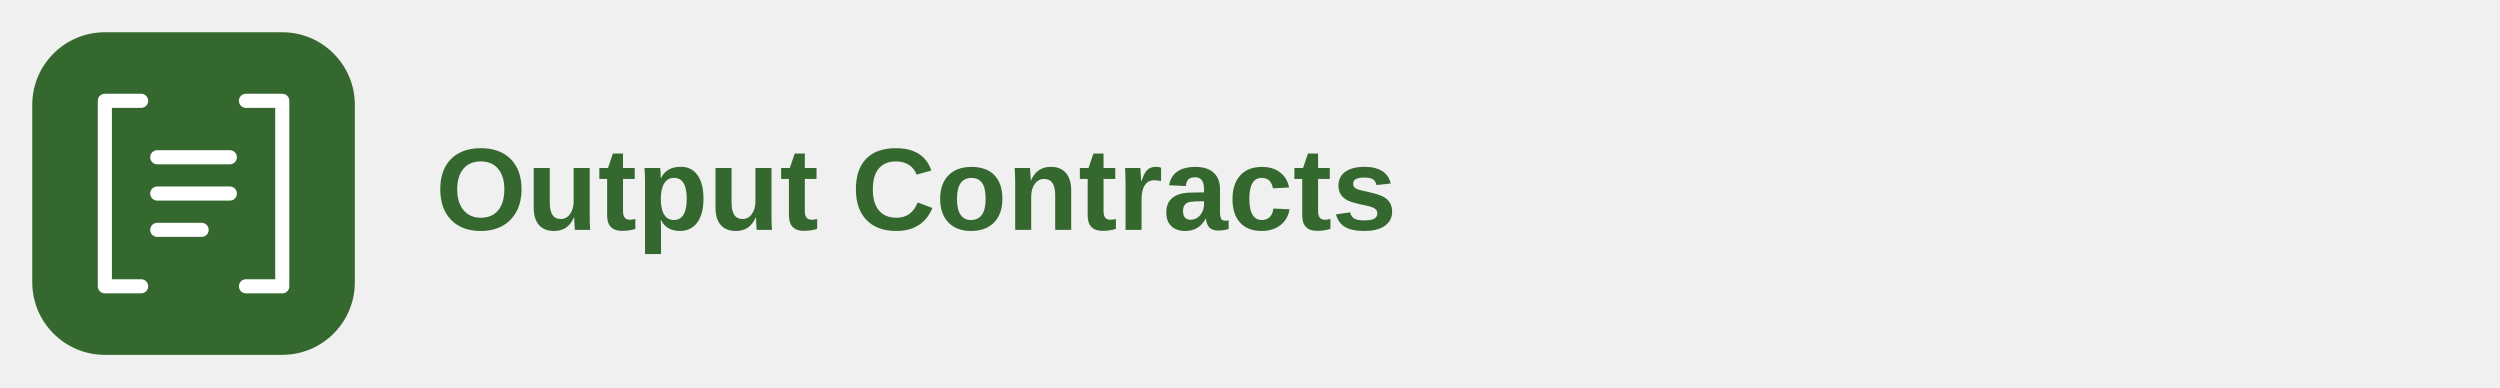
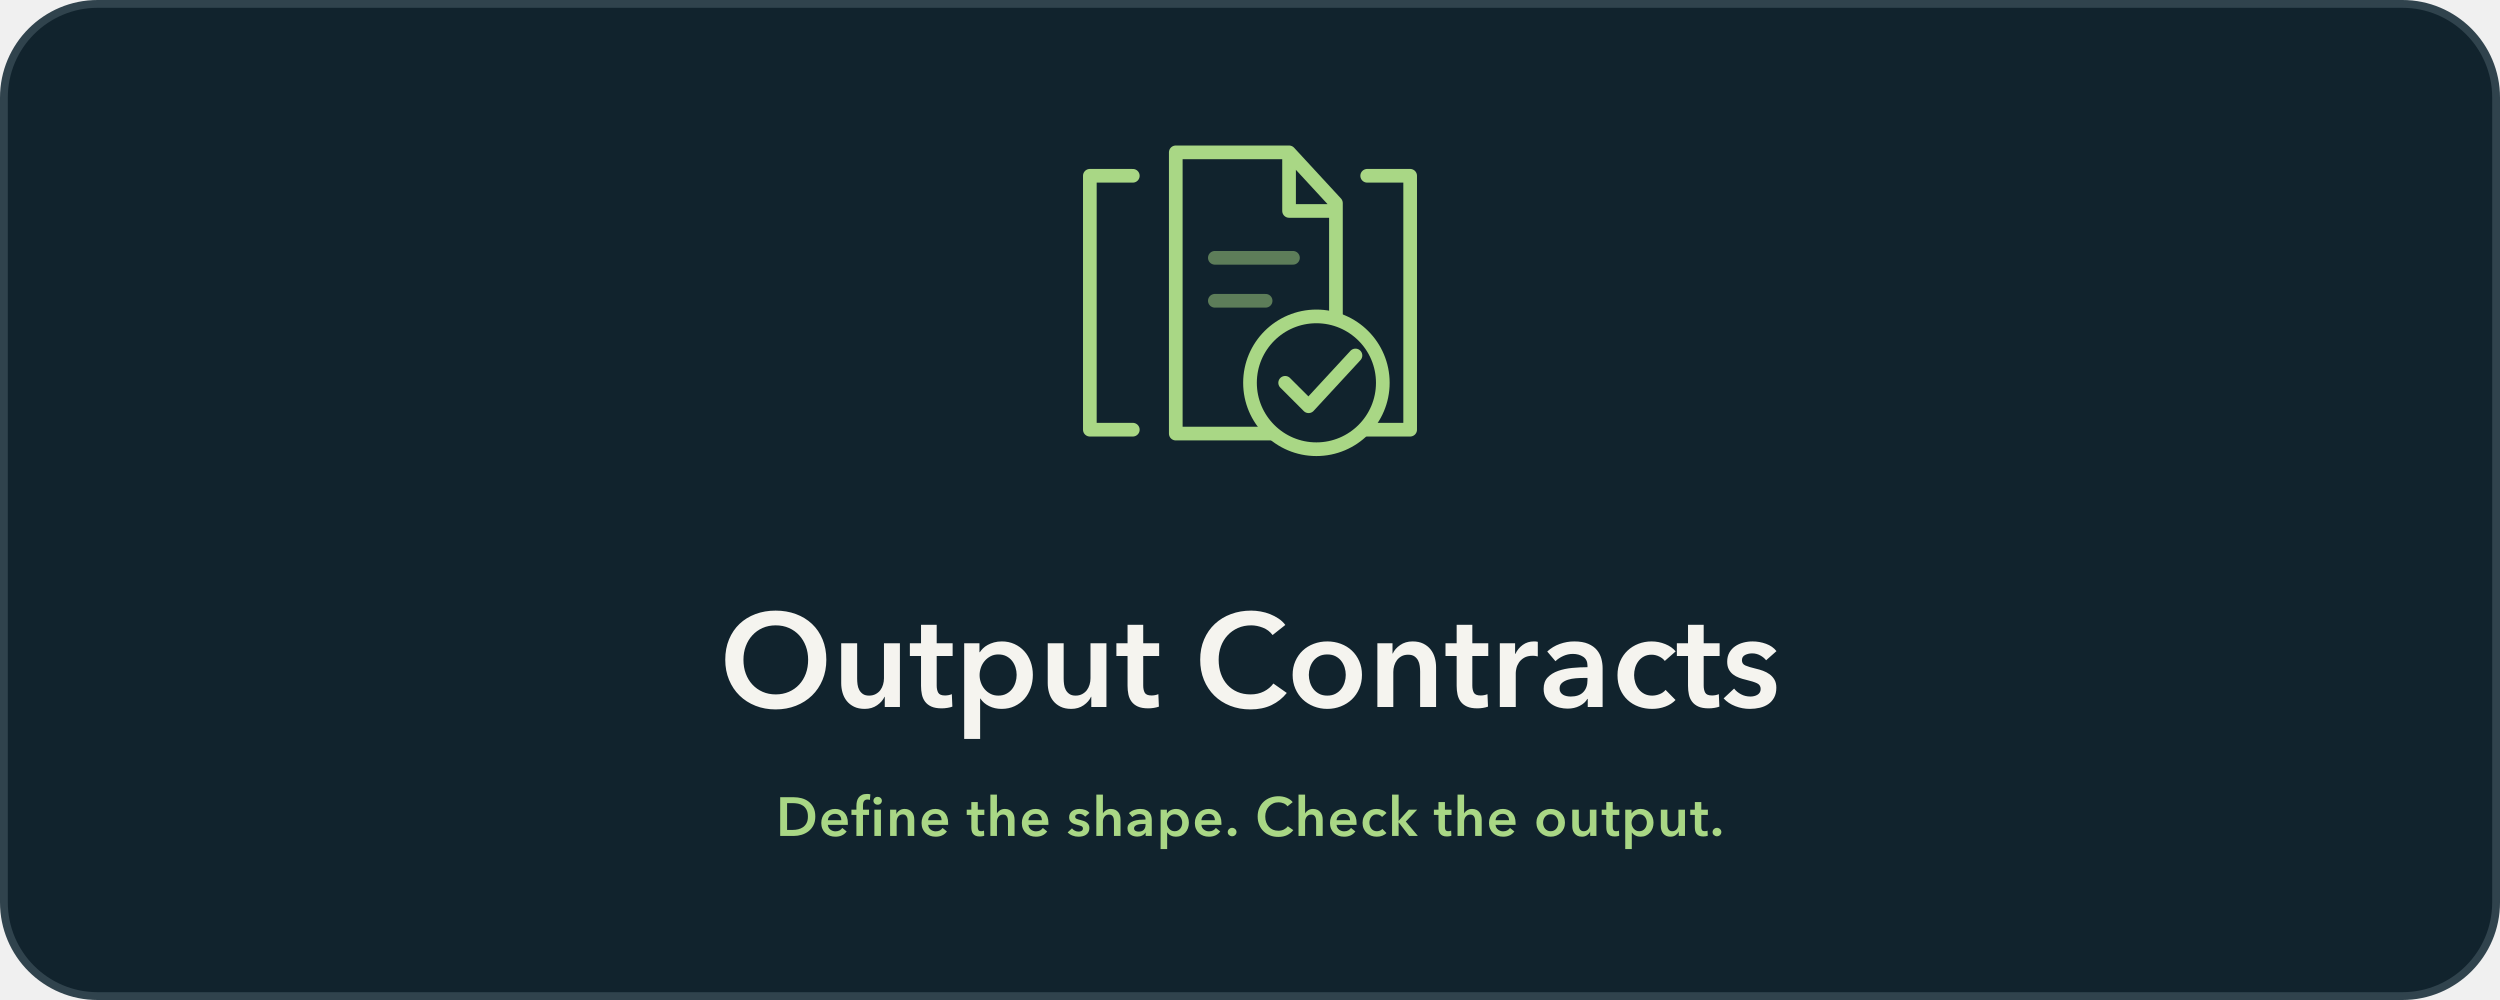
- <svg xmlns="http://www.w3.org/2000/svg" viewBox="0 0 620 96" role="img" aria-labelledby="title desc">
-   <rect width="80" height="80" x="8" y="8" rx="18" fill="#35682F" />
-   <path d="M27 17h-9v46h9 M53 17h9v46h-9 M31 31h18 M31 40h18 M31 49h11" transform="translate(8 8)" fill="none" stroke="white" stroke-width="3.5" stroke-linecap="round" stroke-linejoin="round" />
-   <text x="108" y="57" fill="#35682F" font-family="Verdana,Arial,sans-serif" font-weight="700" font-size="29">Output Contracts</text>
+ <svg xmlns="http://www.w3.org/2000/svg" width="640" height="256" viewBox="0 0 640 256" role="img" aria-labelledby="title desc">
+   <rect x="1" y="1" width="638" height="254" rx="24" fill="#11232D" stroke="#30434D" stroke-width="2" />
+   <g transform="translate(272 29)" color="#A9D785" fill="none" stroke="currentColor" stroke-width="3.5" stroke-linecap="round" stroke-linejoin="round">
+     <path d="M18 16H7v65h11M78 16h11v65H78" />
+     <path d="M29 10h29l12 13v59H29zM58 10v15h12" />
+     <path d="M39 37h20M39 48h13" opacity=".5" />
+     <circle cx="65" cy="69" r="17" fill="#11232D" />
+     <path d="m57 69 6 6 12-13" />
+   </g>
+   <path fill="#F5F4EF" d="M185.666 168.896Q185.666 166.006 186.635 163.677Q187.604 161.348 189.321 159.716Q191.038 158.084 193.401 157.2Q195.764 156.316 198.552 156.316Q201.374 156.316 203.754 157.2Q206.134 158.084 207.868 159.716Q209.602 161.348 210.571 163.677Q211.54 166.006 211.54 168.896Q211.54 171.718 210.571 174.047Q209.602 176.376 207.868 178.059Q206.134 179.742 203.754 180.677Q201.374 181.612 198.552 181.612Q195.764 181.612 193.401 180.677Q191.038 179.742 189.321 178.059Q187.604 176.376 186.635 174.047Q185.666 171.718 185.666 168.896ZM190.324 168.896Q190.324 170.834 190.919 172.449Q191.514 174.064 192.619 175.254Q193.724 176.444 195.237 177.107Q196.75 177.77 198.586 177.77Q200.422 177.77 201.952 177.107Q203.482 176.444 204.587 175.254Q205.692 174.064 206.287 172.449Q206.882 170.834 206.882 168.896Q206.882 167.026 206.287 165.428Q205.692 163.83 204.604 162.64Q203.516 161.45 201.986 160.77Q200.456 160.09 198.586 160.09Q196.716 160.09 195.203 160.77Q193.69 161.45 192.602 162.64Q191.514 163.83 190.919 165.428Q190.324 167.026 190.324 168.896ZM230.376 181.0H226.5V178.382H226.432Q225.888 179.606 224.545 180.541Q223.202 181.476 221.366 181.476Q219.768 181.476 218.629 180.915Q217.49 180.354 216.759 179.436Q216.028 178.518 215.688 177.328Q215.348 176.138 215.348 174.88V164.68H219.428V173.724Q219.428 174.438 219.53 175.22Q219.632 176.002 219.972 176.631Q220.312 177.26 220.907 177.668Q221.502 178.076 222.488 178.076Q223.44 178.076 224.171 177.685Q224.902 177.294 225.361 176.682Q225.82 176.07 226.058 175.271Q226.296 174.472 226.296 173.656V164.68H230.376ZM232.926 167.944V164.68H235.782V159.954H239.794V164.68H243.874V167.944H239.794V175.526Q239.794 176.614 240.185 177.328Q240.576 178.042 241.936 178.042Q242.344 178.042 242.82 177.957Q243.296 177.872 243.67 177.702L243.806 180.898Q243.262 181.102 242.514 181.221Q241.766 181.34 241.086 181.34Q239.454 181.34 238.434 180.881Q237.414 180.422 236.819 179.623Q236.224 178.824 236.003 177.787Q235.782 176.75 235.782 175.56V167.944ZM250.742 164.68V166.958H250.844Q251.15 166.482 251.643 165.989Q252.136 165.496 252.85 165.105Q253.564 164.714 254.465 164.459Q255.366 164.204 256.488 164.204Q258.222 164.204 259.684 164.867Q261.146 165.53 262.2 166.686Q263.254 167.842 263.832 169.406Q264.41 170.97 264.41 172.772Q264.41 174.574 263.849 176.155Q263.288 177.736 262.251 178.909Q261.214 180.082 259.735 180.779Q258.256 181.476 256.386 181.476Q254.652 181.476 253.207 180.762Q251.762 180.048 250.98 178.824H250.912V189.16H246.832V164.68ZM260.262 172.772Q260.262 171.82 259.973 170.885Q259.684 169.95 259.106 169.202Q258.528 168.454 257.644 167.995Q256.76 167.536 255.57 167.536Q254.448 167.536 253.564 168.012Q252.68 168.488 252.051 169.236Q251.422 169.984 251.099 170.936Q250.776 171.888 250.776 172.84Q250.776 173.792 251.099 174.727Q251.422 175.662 252.051 176.41Q252.68 177.158 253.564 177.617Q254.448 178.076 255.57 178.076Q256.76 178.076 257.644 177.6Q258.528 177.124 259.106 176.376Q259.684 175.628 259.973 174.676Q260.262 173.724 260.262 172.772ZM283.246 181.0H279.37V178.382H279.302Q278.758 179.606 277.415 180.541Q276.072 181.476 274.236 181.476Q272.638 181.476 271.499 180.915Q270.36 180.354 269.629 179.436Q268.898 178.518 268.558 177.328Q268.218 176.138 268.218 174.88V164.68H272.298V173.724Q272.298 174.438 272.4 175.22Q272.502 176.002 272.842 176.631Q273.182 177.26 273.777 177.668Q274.372 178.076 275.358 178.076Q276.31 178.076 277.041 177.685Q277.772 177.294 278.231 176.682Q278.69 176.07 278.928 175.271Q279.166 174.472 279.166 173.656V164.68H283.246ZM285.796 167.944V164.68H288.652V159.954H292.664V164.68H296.744V167.944H292.664V175.526Q292.664 176.614 293.055 177.328Q293.446 178.042 294.806 178.042Q295.214 178.042 295.69 177.957Q296.166 177.872 296.54 177.702L296.676 180.898Q296.132 181.102 295.384 181.221Q294.636 181.34 293.956 181.34Q292.324 181.34 291.304 180.881Q290.284 180.422 289.689 179.623Q289.094 178.824 288.873 177.787Q288.652 176.75 288.652 175.56V167.944ZM325.78 162.572Q324.828 161.28 323.298 160.685Q321.768 160.09 320.306 160.09Q318.436 160.09 316.906 160.77Q315.376 161.45 314.271 162.64Q313.166 163.83 312.571 165.428Q311.976 167.026 311.976 168.896Q311.976 170.868 312.554 172.5Q313.132 174.132 314.203 175.305Q315.274 176.478 316.77 177.124Q318.266 177.77 320.136 177.77Q322.074 177.77 323.57 177.005Q325.066 176.24 325.984 174.982L329.418 177.396Q327.82 179.402 325.508 180.507Q323.196 181.612 320.102 181.612Q317.28 181.612 314.917 180.677Q312.554 179.742 310.854 178.059Q309.154 176.376 308.202 174.047Q307.25 171.718 307.25 168.896Q307.25 166.006 308.253 163.677Q309.256 161.348 311.007 159.716Q312.758 158.084 315.138 157.2Q317.518 156.316 320.306 156.316Q321.462 156.316 322.72 156.537Q323.978 156.758 325.134 157.217Q326.29 157.676 327.31 158.356Q328.33 159.036 329.044 159.988ZM330.914 172.772Q330.914 170.834 331.611 169.253Q332.308 167.672 333.498 166.55Q334.688 165.428 336.32 164.816Q337.952 164.204 339.788 164.204Q341.624 164.204 343.256 164.816Q344.888 165.428 346.078 166.55Q347.268 167.672 347.965 169.253Q348.662 170.834 348.662 172.772Q348.662 174.71 347.965 176.308Q347.268 177.906 346.078 179.045Q344.888 180.184 343.256 180.83Q341.624 181.476 339.788 181.476Q337.952 181.476 336.32 180.83Q334.688 180.184 333.498 179.045Q332.308 177.906 331.611 176.308Q330.914 174.71 330.914 172.772ZM335.062 172.772Q335.062 173.724 335.351 174.676Q335.64 175.628 336.218 176.376Q336.796 177.124 337.68 177.6Q338.564 178.076 339.788 178.076Q341.012 178.076 341.896 177.6Q342.78 177.124 343.358 176.376Q343.936 175.628 344.225 174.676Q344.514 173.724 344.514 172.772Q344.514 171.82 344.225 170.885Q343.936 169.95 343.358 169.202Q342.78 168.454 341.896 167.995Q341.012 167.536 339.788 167.536Q338.564 167.536 337.68 167.995Q336.796 168.454 336.218 169.202Q335.64 169.95 335.351 170.885Q335.062 171.82 335.062 172.772ZM352.606 164.68H356.482V167.298H356.55Q357.094 166.074 358.437 165.139Q359.78 164.204 361.616 164.204Q363.214 164.204 364.353 164.765Q365.492 165.326 366.223 166.244Q366.954 167.162 367.294 168.352Q367.634 169.542 367.634 170.8V181.0H363.554V171.956Q363.554 171.242 363.452 170.46Q363.35 169.678 363.01 169.049Q362.67 168.42 362.075 168.012Q361.48 167.604 360.494 167.604Q359.508 167.604 358.794 167.995Q358.08 168.386 357.621 168.998Q357.162 169.61 356.924 170.409Q356.686 171.208 356.686 172.024V181.0H352.606ZM370.048 167.944V164.68H372.904V159.954H376.916V164.68H380.996V167.944H376.916V175.526Q376.916 176.614 377.307 177.328Q377.698 178.042 379.058 178.042Q379.466 178.042 379.942 177.957Q380.418 177.872 380.792 177.702L380.928 180.898Q380.384 181.102 379.636 181.221Q378.888 181.34 378.208 181.34Q376.576 181.34 375.556 180.881Q374.536 180.422 373.941 179.623Q373.346 178.824 373.125 177.787Q372.904 176.75 372.904 175.56V167.944ZM383.954 164.68H387.864V167.4H387.932Q388.612 165.972 389.836 165.088Q391.06 164.204 392.692 164.204Q392.93 164.204 393.202 164.221Q393.474 164.238 393.678 164.306V168.046Q393.27 167.944 392.981 167.91Q392.692 167.876 392.42 167.876Q391.026 167.876 390.176 168.386Q389.326 168.896 388.85 169.61Q388.374 170.324 388.204 171.072Q388.034 171.82 388.034 172.262V181.0H383.954ZM406.462 178.926H406.36Q405.748 180.014 404.388 180.711Q403.028 181.408 401.294 181.408Q400.308 181.408 399.237 181.153Q398.166 180.898 397.265 180.303Q396.364 179.708 395.769 178.739Q395.174 177.77 395.174 176.342Q395.174 174.506 396.211 173.418Q397.248 172.33 398.88 171.752Q400.512 171.174 402.501 170.987Q404.49 170.8 406.394 170.8V170.392Q406.394 168.862 405.289 168.131Q404.184 167.4 402.654 167.4Q401.362 167.4 400.172 167.944Q398.982 168.488 398.2 169.27L396.092 166.788Q397.486 165.496 399.305 164.85Q401.124 164.204 402.994 164.204Q405.17 164.204 406.581 164.816Q407.992 165.428 408.808 166.414Q409.624 167.4 409.947 168.624Q410.27 169.848 410.27 171.072V181.0H406.462ZM406.394 173.554H405.476Q404.49 173.554 403.402 173.639Q402.314 173.724 401.396 174.013Q400.478 174.302 399.866 174.829Q399.254 175.356 399.254 176.274Q399.254 176.852 399.509 177.243Q399.764 177.634 400.172 177.872Q400.58 178.11 401.09 178.212Q401.6 178.314 402.11 178.314Q404.218 178.314 405.306 177.192Q406.394 176.07 406.394 174.132ZM426.182 169.202Q425.706 168.522 424.754 168.063Q423.802 167.604 422.816 167.604Q421.694 167.604 420.844 168.063Q419.994 168.522 419.433 169.27Q418.872 170.018 418.6 170.953Q418.328 171.888 418.328 172.84Q418.328 173.792 418.617 174.727Q418.906 175.662 419.484 176.41Q420.062 177.158 420.929 177.617Q421.796 178.076 422.952 178.076Q423.904 178.076 424.856 177.702Q425.808 177.328 426.386 176.614L428.936 179.198Q427.916 180.286 426.335 180.881Q424.754 181.476 422.918 181.476Q421.116 181.476 419.501 180.898Q417.886 180.32 416.679 179.198Q415.472 178.076 414.775 176.478Q414.078 174.88 414.078 172.84Q414.078 170.868 414.775 169.27Q415.472 167.672 416.662 166.55Q417.852 165.428 419.433 164.816Q421.014 164.204 422.816 164.204Q424.618 164.204 426.301 164.884Q427.984 165.564 428.97 166.754ZM429.276 167.944V164.68H432.132V159.954H436.144V164.68H440.224V167.944H436.144V175.526Q436.144 176.614 436.535 177.328Q436.926 178.042 438.286 178.042Q438.694 178.042 439.17 177.957Q439.646 177.872 440.02 177.702L440.156 180.898Q439.612 181.102 438.864 181.221Q438.116 181.34 437.436 181.34Q435.804 181.34 434.784 180.881Q433.764 180.422 433.169 179.623Q432.574 178.824 432.353 177.787Q432.132 176.75 432.132 175.56V167.944ZM452.124 169.032Q451.58 168.318 450.628 167.791Q449.676 167.264 448.554 167.264Q447.568 167.264 446.752 167.672Q445.936 168.08 445.936 169.032Q445.936 169.984 446.837 170.375Q447.738 170.766 449.472 171.174Q450.39 171.378 451.325 171.718Q452.26 172.058 453.025 172.619Q453.79 173.18 454.266 174.013Q454.742 174.846 454.742 176.036Q454.742 177.532 454.181 178.569Q453.62 179.606 452.685 180.252Q451.75 180.898 450.509 181.187Q449.268 181.476 447.942 181.476Q446.038 181.476 444.236 180.779Q442.434 180.082 441.244 178.79L443.93 176.274Q444.61 177.158 445.698 177.736Q446.786 178.314 448.112 178.314Q448.554 178.314 449.013 178.212Q449.472 178.11 449.863 177.889Q450.254 177.668 450.492 177.294Q450.73 176.92 450.73 176.376Q450.73 175.356 449.795 174.914Q448.86 174.472 446.99 174.03Q446.072 173.826 445.205 173.503Q444.338 173.18 443.658 172.653Q442.978 172.126 442.57 171.344Q442.162 170.562 442.162 169.406Q442.162 168.046 442.723 167.06Q443.284 166.074 444.202 165.445Q445.12 164.816 446.276 164.51Q447.432 164.204 448.656 164.204Q450.424 164.204 452.107 164.816Q453.79 165.428 454.776 166.686Z" />
+   <path fill="#A9D785" d="M199.729 204.088H203.243Q204.209 204.088 205.189 204.34Q206.169 204.592 206.953 205.173Q207.737 205.754 208.227 206.699Q208.717 207.644 208.717 209.044Q208.717 210.346 208.227 211.284Q207.737 212.222 206.953 212.824Q206.169 213.426 205.189 213.713Q204.209 214.0 203.243 214.0H199.729ZM202.963 212.46Q203.649 212.46 204.335 212.299Q205.021 212.138 205.574 211.753Q206.127 211.368 206.477 210.71Q206.827 210.052 206.827 209.044Q206.827 207.98 206.477 207.308Q206.127 206.636 205.574 206.258Q205.021 205.88 204.335 205.74Q203.649 205.6 202.963 205.6H201.493V212.46ZM215.373 209.968Q215.373 209.646 215.282 209.352Q215.191 209.058 214.995 208.834Q214.799 208.61 214.498 208.477Q214.197 208.344 213.791 208.344Q213.035 208.344 212.51 208.799Q211.985 209.254 211.929 209.968ZM217.053 210.724Q217.053 210.836 217.053 210.948Q217.053 211.06 217.039 211.172H211.929Q211.957 211.536 212.118 211.837Q212.279 212.138 212.545 212.355Q212.811 212.572 213.147 212.698Q213.483 212.824 213.847 212.824Q214.477 212.824 214.911 212.593Q215.345 212.362 215.625 211.956L216.745 212.852Q215.751 214.196 213.861 214.196Q213.077 214.196 212.419 213.951Q211.761 213.706 211.278 213.258Q210.795 212.81 210.522 212.159Q210.249 211.508 210.249 210.682Q210.249 209.87 210.522 209.205Q210.795 208.54 211.271 208.071Q211.747 207.602 212.398 207.343Q213.049 207.084 213.805 207.084Q214.505 207.084 215.1 207.315Q215.695 207.546 216.129 208.001Q216.563 208.456 216.808 209.135Q217.053 209.814 217.053 210.724ZM219.243 208.624H217.969V207.28H219.243V206.286Q219.243 205.684 219.376 205.131Q219.509 204.578 219.824 204.158Q220.139 203.738 220.657 203.493Q221.175 203.248 221.959 203.248Q222.239 203.248 222.428 203.269Q222.617 203.29 222.813 203.346L222.701 204.774Q222.561 204.732 222.4 204.704Q222.239 204.676 222.057 204.676Q221.693 204.676 221.469 204.816Q221.245 204.956 221.126 205.18Q221.007 205.404 220.965 205.67Q220.923 205.936 220.923 206.188V207.28H222.477V208.624H220.923V214.0H219.243ZM223.841 207.28H225.521V214.0H223.841ZM223.603 204.998Q223.603 204.592 223.904 204.291Q224.205 203.99 224.667 203.99Q225.129 203.99 225.444 204.277Q225.759 204.564 225.759 204.998Q225.759 205.432 225.444 205.719Q225.129 206.006 224.667 206.006Q224.205 206.006 223.904 205.705Q223.603 205.404 223.603 204.998ZM227.865 207.28H229.461V208.358H229.489Q229.713 207.854 230.266 207.469Q230.819 207.084 231.575 207.084Q232.233 207.084 232.702 207.315Q233.171 207.546 233.472 207.924Q233.773 208.302 233.913 208.792Q234.053 209.282 234.053 209.8V214.0H232.373V210.276Q232.373 209.982 232.331 209.66Q232.289 209.338 232.149 209.079Q232.009 208.82 231.764 208.652Q231.519 208.484 231.113 208.484Q230.707 208.484 230.413 208.645Q230.119 208.806 229.93 209.058Q229.741 209.31 229.643 209.639Q229.545 209.968 229.545 210.304V214.0H227.865ZM241.045 209.968Q241.045 209.646 240.954 209.352Q240.863 209.058 240.667 208.834Q240.471 208.61 240.17 208.477Q239.869 208.344 239.463 208.344Q238.707 208.344 238.182 208.799Q237.657 209.254 237.601 209.968ZM242.725 210.724Q242.725 210.836 242.725 210.948Q242.725 211.06 242.711 211.172H237.601Q237.629 211.536 237.79 211.837Q237.951 212.138 238.217 212.355Q238.483 212.572 238.819 212.698Q239.155 212.824 239.519 212.824Q240.149 212.824 240.583 212.593Q241.017 212.362 241.297 211.956L242.417 212.852Q241.423 214.196 239.533 214.196Q238.749 214.196 238.091 213.951Q237.433 213.706 236.95 213.258Q236.467 212.81 236.194 212.159Q235.921 211.508 235.921 210.682Q235.921 209.87 236.194 209.205Q236.467 208.54 236.943 208.071Q237.419 207.602 238.07 207.343Q238.721 207.084 239.477 207.084Q240.177 207.084 240.772 207.315Q241.367 207.546 241.801 208.001Q242.235 208.456 242.48 209.135Q242.725 209.814 242.725 210.724ZM247.483 208.624V207.28H248.659V205.334H250.311V207.28H251.991V208.624H250.311V211.746Q250.311 212.194 250.472 212.488Q250.633 212.782 251.193 212.782Q251.361 212.782 251.557 212.747Q251.753 212.712 251.907 212.642L251.963 213.958Q251.739 214.042 251.431 214.091Q251.123 214.14 250.843 214.14Q250.171 214.14 249.751 213.951Q249.331 213.762 249.086 213.433Q248.841 213.104 248.75 212.677Q248.659 212.25 248.659 211.76V208.624ZM257.247 207.084Q257.905 207.084 258.374 207.315Q258.843 207.546 259.144 207.924Q259.445 208.302 259.585 208.792Q259.725 209.282 259.725 209.8V214.0H258.045V210.304Q258.045 210.01 258.003 209.695Q257.961 209.38 257.828 209.121Q257.695 208.862 257.45 208.694Q257.205 208.526 256.799 208.526Q256.393 208.526 256.099 208.68Q255.805 208.834 255.609 209.093Q255.413 209.352 255.315 209.674Q255.217 209.996 255.217 210.332V214.0H253.537V203.416H255.217V208.218H255.245Q255.343 208.008 255.532 207.805Q255.721 207.602 255.973 207.441Q256.225 207.28 256.547 207.182Q256.869 207.084 257.247 207.084ZM266.717 209.968Q266.717 209.646 266.626 209.352Q266.535 209.058 266.339 208.834Q266.143 208.61 265.842 208.477Q265.541 208.344 265.135 208.344Q264.379 208.344 263.854 208.799Q263.329 209.254 263.273 209.968ZM268.397 210.724Q268.397 210.836 268.397 210.948Q268.397 211.06 268.383 211.172H263.273Q263.301 211.536 263.462 211.837Q263.623 212.138 263.889 212.355Q264.155 212.572 264.491 212.698Q264.827 212.824 265.191 212.824Q265.821 212.824 266.255 212.593Q266.689 212.362 266.969 211.956L268.089 212.852Q267.095 214.196 265.205 214.196Q264.421 214.196 263.763 213.951Q263.105 213.706 262.622 213.258Q262.139 212.81 261.866 212.159Q261.593 211.508 261.593 210.682Q261.593 209.87 261.866 209.205Q262.139 208.54 262.615 208.071Q263.091 207.602 263.742 207.343Q264.393 207.084 265.149 207.084Q265.849 207.084 266.444 207.315Q267.039 207.546 267.473 208.001Q267.907 208.456 268.152 209.135Q268.397 209.814 268.397 210.724ZM277.803 209.072Q277.579 208.778 277.187 208.561Q276.795 208.344 276.333 208.344Q275.927 208.344 275.591 208.512Q275.255 208.68 275.255 209.072Q275.255 209.464 275.626 209.625Q275.997 209.786 276.711 209.954Q277.089 210.038 277.474 210.178Q277.859 210.318 278.174 210.549Q278.489 210.78 278.685 211.123Q278.881 211.466 278.881 211.956Q278.881 212.572 278.65 212.999Q278.419 213.426 278.034 213.692Q277.649 213.958 277.138 214.077Q276.627 214.196 276.081 214.196Q275.297 214.196 274.555 213.909Q273.813 213.622 273.323 213.09L274.429 212.054Q274.709 212.418 275.157 212.656Q275.605 212.894 276.151 212.894Q276.333 212.894 276.522 212.852Q276.711 212.81 276.872 212.719Q277.033 212.628 277.131 212.474Q277.229 212.32 277.229 212.096Q277.229 211.676 276.844 211.494Q276.459 211.312 275.689 211.13Q275.311 211.046 274.954 210.913Q274.597 210.78 274.317 210.563Q274.037 210.346 273.869 210.024Q273.701 209.702 273.701 209.226Q273.701 208.666 273.932 208.26Q274.163 207.854 274.541 207.595Q274.919 207.336 275.395 207.21Q275.871 207.084 276.375 207.084Q277.103 207.084 277.796 207.336Q278.489 207.588 278.895 208.106ZM284.375 207.084Q285.033 207.084 285.502 207.315Q285.971 207.546 286.272 207.924Q286.573 208.302 286.713 208.792Q286.853 209.282 286.853 209.8V214.0H285.173V210.304Q285.173 210.01 285.131 209.695Q285.089 209.38 284.956 209.121Q284.823 208.862 284.578 208.694Q284.333 208.526 283.927 208.526Q283.521 208.526 283.227 208.68Q282.933 208.834 282.737 209.093Q282.541 209.352 282.443 209.674Q282.345 209.996 282.345 210.332V214.0H280.665V203.416H282.345V208.218H282.373Q282.471 208.008 282.66 207.805Q282.849 207.602 283.101 207.441Q283.353 207.28 283.675 207.182Q283.997 207.084 284.375 207.084ZM293.285 213.146H293.243Q292.991 213.594 292.431 213.881Q291.871 214.168 291.157 214.168Q290.751 214.168 290.31 214.063Q289.869 213.958 289.498 213.713Q289.127 213.468 288.882 213.069Q288.637 212.67 288.637 212.082Q288.637 211.326 289.064 210.878Q289.491 210.43 290.163 210.192Q290.835 209.954 291.654 209.877Q292.473 209.8 293.257 209.8V209.632Q293.257 209.002 292.802 208.701Q292.347 208.4 291.717 208.4Q291.185 208.4 290.695 208.624Q290.205 208.848 289.883 209.17L289.015 208.148Q289.589 207.616 290.338 207.35Q291.087 207.084 291.857 207.084Q292.753 207.084 293.334 207.336Q293.915 207.588 294.251 207.994Q294.587 208.4 294.72 208.904Q294.853 209.408 294.853 209.912V214.0H293.285ZM293.257 210.934H292.879Q292.473 210.934 292.025 210.969Q291.577 211.004 291.199 211.123Q290.821 211.242 290.569 211.459Q290.317 211.676 290.317 212.054Q290.317 212.292 290.422 212.453Q290.527 212.614 290.695 212.712Q290.863 212.81 291.073 212.852Q291.283 212.894 291.493 212.894Q292.361 212.894 292.809 212.432Q293.257 211.97 293.257 211.172ZM298.723 207.28V208.218H298.765Q298.891 208.022 299.094 207.819Q299.297 207.616 299.591 207.455Q299.885 207.294 300.256 207.189Q300.627 207.084 301.089 207.084Q301.803 207.084 302.405 207.357Q303.007 207.63 303.441 208.106Q303.875 208.582 304.113 209.226Q304.351 209.87 304.351 210.612Q304.351 211.354 304.12 212.005Q303.889 212.656 303.462 213.139Q303.035 213.622 302.426 213.909Q301.817 214.196 301.047 214.196Q300.333 214.196 299.738 213.902Q299.143 213.608 298.821 213.104H298.793V217.36H297.113V207.28ZM302.643 210.612Q302.643 210.22 302.524 209.835Q302.405 209.45 302.167 209.142Q301.929 208.834 301.565 208.645Q301.201 208.456 300.711 208.456Q300.249 208.456 299.885 208.652Q299.521 208.848 299.262 209.156Q299.003 209.464 298.87 209.856Q298.737 210.248 298.737 210.64Q298.737 211.032 298.87 211.417Q299.003 211.802 299.262 212.11Q299.521 212.418 299.885 212.607Q300.249 212.796 300.711 212.796Q301.201 212.796 301.565 212.6Q301.929 212.404 302.167 212.096Q302.405 211.788 302.524 211.396Q302.643 211.004 302.643 210.612ZM311.007 209.968Q311.007 209.646 310.916 209.352Q310.825 209.058 310.629 208.834Q310.433 208.61 310.132 208.477Q309.831 208.344 309.425 208.344Q308.669 208.344 308.144 208.799Q307.619 209.254 307.563 209.968ZM312.687 210.724Q312.687 210.836 312.687 210.948Q312.687 211.06 312.673 211.172H307.563Q307.591 211.536 307.752 211.837Q307.913 212.138 308.179 212.355Q308.445 212.572 308.781 212.698Q309.117 212.824 309.481 212.824Q310.111 212.824 310.545 212.593Q310.979 212.362 311.259 211.956L312.379 212.852Q311.385 214.196 309.495 214.196Q308.711 214.196 308.053 213.951Q307.395 213.706 306.912 213.258Q306.429 212.81 306.156 212.159Q305.883 211.508 305.883 210.682Q305.883 209.87 306.156 209.205Q306.429 208.54 306.905 208.071Q307.381 207.602 308.032 207.343Q308.683 207.084 309.439 207.084Q310.139 207.084 310.734 207.315Q311.329 207.546 311.763 208.001Q312.197 208.456 312.442 209.135Q312.687 209.814 312.687 210.724ZM314.303 213.02Q314.303 212.572 314.632 212.25Q314.961 211.928 315.423 211.928Q315.871 211.928 316.207 212.236Q316.543 212.544 316.543 212.992Q316.543 213.44 316.214 213.762Q315.885 214.084 315.423 214.084Q315.199 214.084 314.996 214.0Q314.793 213.916 314.639 213.776Q314.485 213.636 314.394 213.44Q314.303 213.244 314.303 213.02ZM329.589 206.412Q329.197 205.88 328.567 205.635Q327.937 205.39 327.335 205.39Q326.565 205.39 325.935 205.67Q325.305 205.95 324.85 206.44Q324.395 206.93 324.15 207.588Q323.905 208.246 323.905 209.016Q323.905 209.828 324.143 210.5Q324.381 211.172 324.822 211.655Q325.263 212.138 325.879 212.404Q326.495 212.67 327.265 212.67Q328.063 212.67 328.679 212.355Q329.295 212.04 329.673 211.522L331.087 212.516Q330.429 213.342 329.477 213.797Q328.525 214.252 327.251 214.252Q326.089 214.252 325.116 213.867Q324.143 213.482 323.443 212.789Q322.743 212.096 322.351 211.137Q321.959 210.178 321.959 209.016Q321.959 207.826 322.372 206.867Q322.785 205.908 323.506 205.236Q324.227 204.564 325.207 204.2Q326.187 203.836 327.335 203.836Q327.811 203.836 328.329 203.927Q328.847 204.018 329.323 204.207Q329.799 204.396 330.219 204.676Q330.639 204.956 330.933 205.348ZM336.133 207.084Q336.791 207.084 337.26 207.315Q337.729 207.546 338.03 207.924Q338.331 208.302 338.471 208.792Q338.611 209.282 338.611 209.8V214.0H336.931V210.304Q336.931 210.01 336.889 209.695Q336.847 209.38 336.714 209.121Q336.581 208.862 336.336 208.694Q336.091 208.526 335.685 208.526Q335.279 208.526 334.985 208.68Q334.691 208.834 334.495 209.093Q334.299 209.352 334.201 209.674Q334.103 209.996 334.103 210.332V214.0H332.423V203.416H334.103V208.218H334.131Q334.229 208.008 334.418 207.805Q334.607 207.602 334.859 207.441Q335.111 207.28 335.433 207.182Q335.755 207.084 336.133 207.084ZM345.603 209.968Q345.603 209.646 345.512 209.352Q345.421 209.058 345.225 208.834Q345.029 208.61 344.728 208.477Q344.427 208.344 344.021 208.344Q343.265 208.344 342.74 208.799Q342.215 209.254 342.159 209.968ZM347.283 210.724Q347.283 210.836 347.283 210.948Q347.283 211.06 347.269 211.172H342.159Q342.187 211.536 342.348 211.837Q342.509 212.138 342.775 212.355Q343.041 212.572 343.377 212.698Q343.713 212.824 344.077 212.824Q344.707 212.824 345.141 212.593Q345.575 212.362 345.855 211.956L346.975 212.852Q345.981 214.196 344.091 214.196Q343.307 214.196 342.649 213.951Q341.991 213.706 341.508 213.258Q341.025 212.81 340.752 212.159Q340.479 211.508 340.479 210.682Q340.479 209.87 340.752 209.205Q341.025 208.54 341.501 208.071Q341.977 207.602 342.628 207.343Q343.279 207.084 344.035 207.084Q344.735 207.084 345.33 207.315Q345.925 207.546 346.359 208.001Q346.793 208.456 347.038 209.135Q347.283 209.814 347.283 210.724ZM353.799 209.142Q353.603 208.862 353.211 208.673Q352.819 208.484 352.413 208.484Q351.951 208.484 351.601 208.673Q351.251 208.862 351.02 209.17Q350.789 209.478 350.677 209.863Q350.565 210.248 350.565 210.64Q350.565 211.032 350.684 211.417Q350.803 211.802 351.041 212.11Q351.279 212.418 351.636 212.607Q351.993 212.796 352.469 212.796Q352.861 212.796 353.253 212.642Q353.645 212.488 353.883 212.194L354.933 213.258Q354.513 213.706 353.862 213.951Q353.211 214.196 352.455 214.196Q351.713 214.196 351.048 213.958Q350.383 213.72 349.886 213.258Q349.389 212.796 349.102 212.138Q348.815 211.48 348.815 210.64Q348.815 209.828 349.102 209.17Q349.389 208.512 349.879 208.05Q350.369 207.588 351.02 207.336Q351.671 207.084 352.413 207.084Q353.155 207.084 353.848 207.364Q354.541 207.644 354.947 208.134ZM356.367 203.416H358.047V210.108H358.089L360.637 207.28H362.793L359.881 210.318L362.975 214.0H360.749L358.089 210.556H358.047V214.0H356.367ZM367.075 208.624V207.28H368.251V205.334H369.903V207.28H371.583V208.624H369.903V211.746Q369.903 212.194 370.064 212.488Q370.225 212.782 370.785 212.782Q370.953 212.782 371.149 212.747Q371.345 212.712 371.499 212.642L371.555 213.958Q371.331 214.042 371.023 214.091Q370.715 214.14 370.435 214.14Q369.763 214.14 369.343 213.951Q368.923 213.762 368.678 213.433Q368.433 213.104 368.342 212.677Q368.251 212.25 368.251 211.76V208.624ZM376.839 207.084Q377.497 207.084 377.966 207.315Q378.435 207.546 378.736 207.924Q379.037 208.302 379.177 208.792Q379.317 209.282 379.317 209.8V214.0H377.637V210.304Q377.637 210.01 377.595 209.695Q377.553 209.38 377.42 209.121Q377.287 208.862 377.042 208.694Q376.797 208.526 376.391 208.526Q375.985 208.526 375.691 208.68Q375.397 208.834 375.201 209.093Q375.005 209.352 374.907 209.674Q374.809 209.996 374.809 210.332V214.0H373.129V203.416H374.809V208.218H374.837Q374.935 208.008 375.124 207.805Q375.313 207.602 375.565 207.441Q375.817 207.28 376.139 207.182Q376.461 207.084 376.839 207.084ZM386.309 209.968Q386.309 209.646 386.218 209.352Q386.127 209.058 385.931 208.834Q385.735 208.61 385.434 208.477Q385.133 208.344 384.727 208.344Q383.971 208.344 383.446 208.799Q382.921 209.254 382.865 209.968ZM387.989 210.724Q387.989 210.836 387.989 210.948Q387.989 211.06 387.975 211.172H382.865Q382.893 211.536 383.054 211.837Q383.215 212.138 383.481 212.355Q383.747 212.572 384.083 212.698Q384.419 212.824 384.783 212.824Q385.413 212.824 385.847 212.593Q386.281 212.362 386.561 211.956L387.681 212.852Q386.687 214.196 384.797 214.196Q384.013 214.196 383.355 213.951Q382.697 213.706 382.214 213.258Q381.731 212.81 381.458 212.159Q381.185 211.508 381.185 210.682Q381.185 209.87 381.458 209.205Q381.731 208.54 382.207 208.071Q382.683 207.602 383.334 207.343Q383.985 207.084 384.741 207.084Q385.441 207.084 386.036 207.315Q386.631 207.546 387.065 208.001Q387.499 208.456 387.744 209.135Q387.989 209.814 387.989 210.724ZM393.321 210.612Q393.321 209.814 393.608 209.163Q393.895 208.512 394.385 208.05Q394.875 207.588 395.547 207.336Q396.219 207.084 396.975 207.084Q397.731 207.084 398.403 207.336Q399.075 207.588 399.565 208.05Q400.055 208.512 400.342 209.163Q400.629 209.814 400.629 210.612Q400.629 211.41 400.342 212.068Q400.055 212.726 399.565 213.195Q399.075 213.664 398.403 213.93Q397.731 214.196 396.975 214.196Q396.219 214.196 395.547 213.93Q394.875 213.664 394.385 213.195Q393.895 212.726 393.608 212.068Q393.321 211.41 393.321 210.612ZM395.029 210.612Q395.029 211.004 395.148 211.396Q395.267 211.788 395.505 212.096Q395.743 212.404 396.107 212.6Q396.471 212.796 396.975 212.796Q397.479 212.796 397.843 212.6Q398.207 212.404 398.445 212.096Q398.683 211.788 398.802 211.396Q398.921 211.004 398.921 210.612Q398.921 210.22 398.802 209.835Q398.683 209.45 398.445 209.142Q398.207 208.834 397.843 208.645Q397.479 208.456 396.975 208.456Q396.471 208.456 396.107 208.645Q395.743 208.834 395.505 209.142Q395.267 209.45 395.148 209.835Q395.029 210.22 395.029 210.612ZM408.685 214.0H407.089V212.922H407.061Q406.837 213.426 406.284 213.811Q405.731 214.196 404.975 214.196Q404.317 214.196 403.848 213.965Q403.379 213.734 403.078 213.356Q402.777 212.978 402.637 212.488Q402.497 211.998 402.497 211.48V207.28H404.177V211.004Q404.177 211.298 404.219 211.62Q404.261 211.942 404.401 212.201Q404.541 212.46 404.786 212.628Q405.031 212.796 405.437 212.796Q405.829 212.796 406.13 212.635Q406.431 212.474 406.62 212.222Q406.809 211.97 406.907 211.641Q407.005 211.312 407.005 210.976V207.28H408.685ZM410.035 208.624V207.28H411.211V205.334H412.863V207.28H414.543V208.624H412.863V211.746Q412.863 212.194 413.024 212.488Q413.185 212.782 413.745 212.782Q413.913 212.782 414.109 212.747Q414.305 212.712 414.459 212.642L414.515 213.958Q414.291 214.042 413.983 214.091Q413.675 214.14 413.395 214.14Q412.723 214.14 412.303 213.951Q411.883 213.762 411.638 213.433Q411.393 213.104 411.302 212.677Q411.211 212.25 411.211 211.76V208.624ZM417.671 207.28V208.218H417.713Q417.839 208.022 418.042 207.819Q418.245 207.616 418.539 207.455Q418.833 207.294 419.204 207.189Q419.575 207.084 420.037 207.084Q420.751 207.084 421.353 207.357Q421.955 207.63 422.389 208.106Q422.823 208.582 423.061 209.226Q423.299 209.87 423.299 210.612Q423.299 211.354 423.068 212.005Q422.837 212.656 422.41 213.139Q421.983 213.622 421.374 213.909Q420.765 214.196 419.995 214.196Q419.281 214.196 418.686 213.902Q418.091 213.608 417.769 213.104H417.741V217.36H416.061V207.28ZM421.591 210.612Q421.591 210.22 421.472 209.835Q421.353 209.45 421.115 209.142Q420.877 208.834 420.513 208.645Q420.149 208.456 419.659 208.456Q419.197 208.456 418.833 208.652Q418.469 208.848 418.21 209.156Q417.951 209.464 417.818 209.856Q417.685 210.248 417.685 210.64Q417.685 211.032 417.818 211.417Q417.951 211.802 418.21 212.11Q418.469 212.418 418.833 212.607Q419.197 212.796 419.659 212.796Q420.149 212.796 420.513 212.6Q420.877 212.404 421.115 212.096Q421.353 211.788 421.472 211.396Q421.591 211.004 421.591 210.612ZM431.355 214.0H429.759V212.922H429.731Q429.507 213.426 428.954 213.811Q428.401 214.196 427.645 214.196Q426.987 214.196 426.518 213.965Q426.049 213.734 425.748 213.356Q425.447 212.978 425.307 212.488Q425.167 211.998 425.167 211.48V207.28H426.847V211.004Q426.847 211.298 426.889 211.62Q426.931 211.942 427.071 212.201Q427.211 212.46 427.456 212.628Q427.701 212.796 428.107 212.796Q428.499 212.796 428.8 212.635Q429.101 212.474 429.29 212.222Q429.479 211.97 429.577 211.641Q429.675 211.312 429.675 210.976V207.28H431.355ZM432.705 208.624V207.28H433.881V205.334H435.533V207.28H437.213V208.624H435.533V211.746Q435.533 212.194 435.694 212.488Q435.855 212.782 436.415 212.782Q436.583 212.782 436.779 212.747Q436.975 212.712 437.129 212.642L437.185 213.958Q436.961 214.042 436.653 214.091Q436.345 214.14 436.065 214.14Q435.393 214.14 434.973 213.951Q434.553 213.762 434.308 213.433Q434.063 213.104 433.972 212.677Q433.881 212.25 433.881 211.76V208.624ZM438.423 213.02Q438.423 212.572 438.752 212.25Q439.081 211.928 439.543 211.928Q439.991 211.928 440.327 212.236Q440.663 212.544 440.663 212.992Q440.663 213.44 440.334 213.762Q440.005 214.084 439.543 214.084Q439.319 214.084 439.116 214.0Q438.913 213.916 438.759 213.776Q438.605 213.636 438.514 213.44Q438.423 213.244 438.423 213.02Z" />
</svg>
